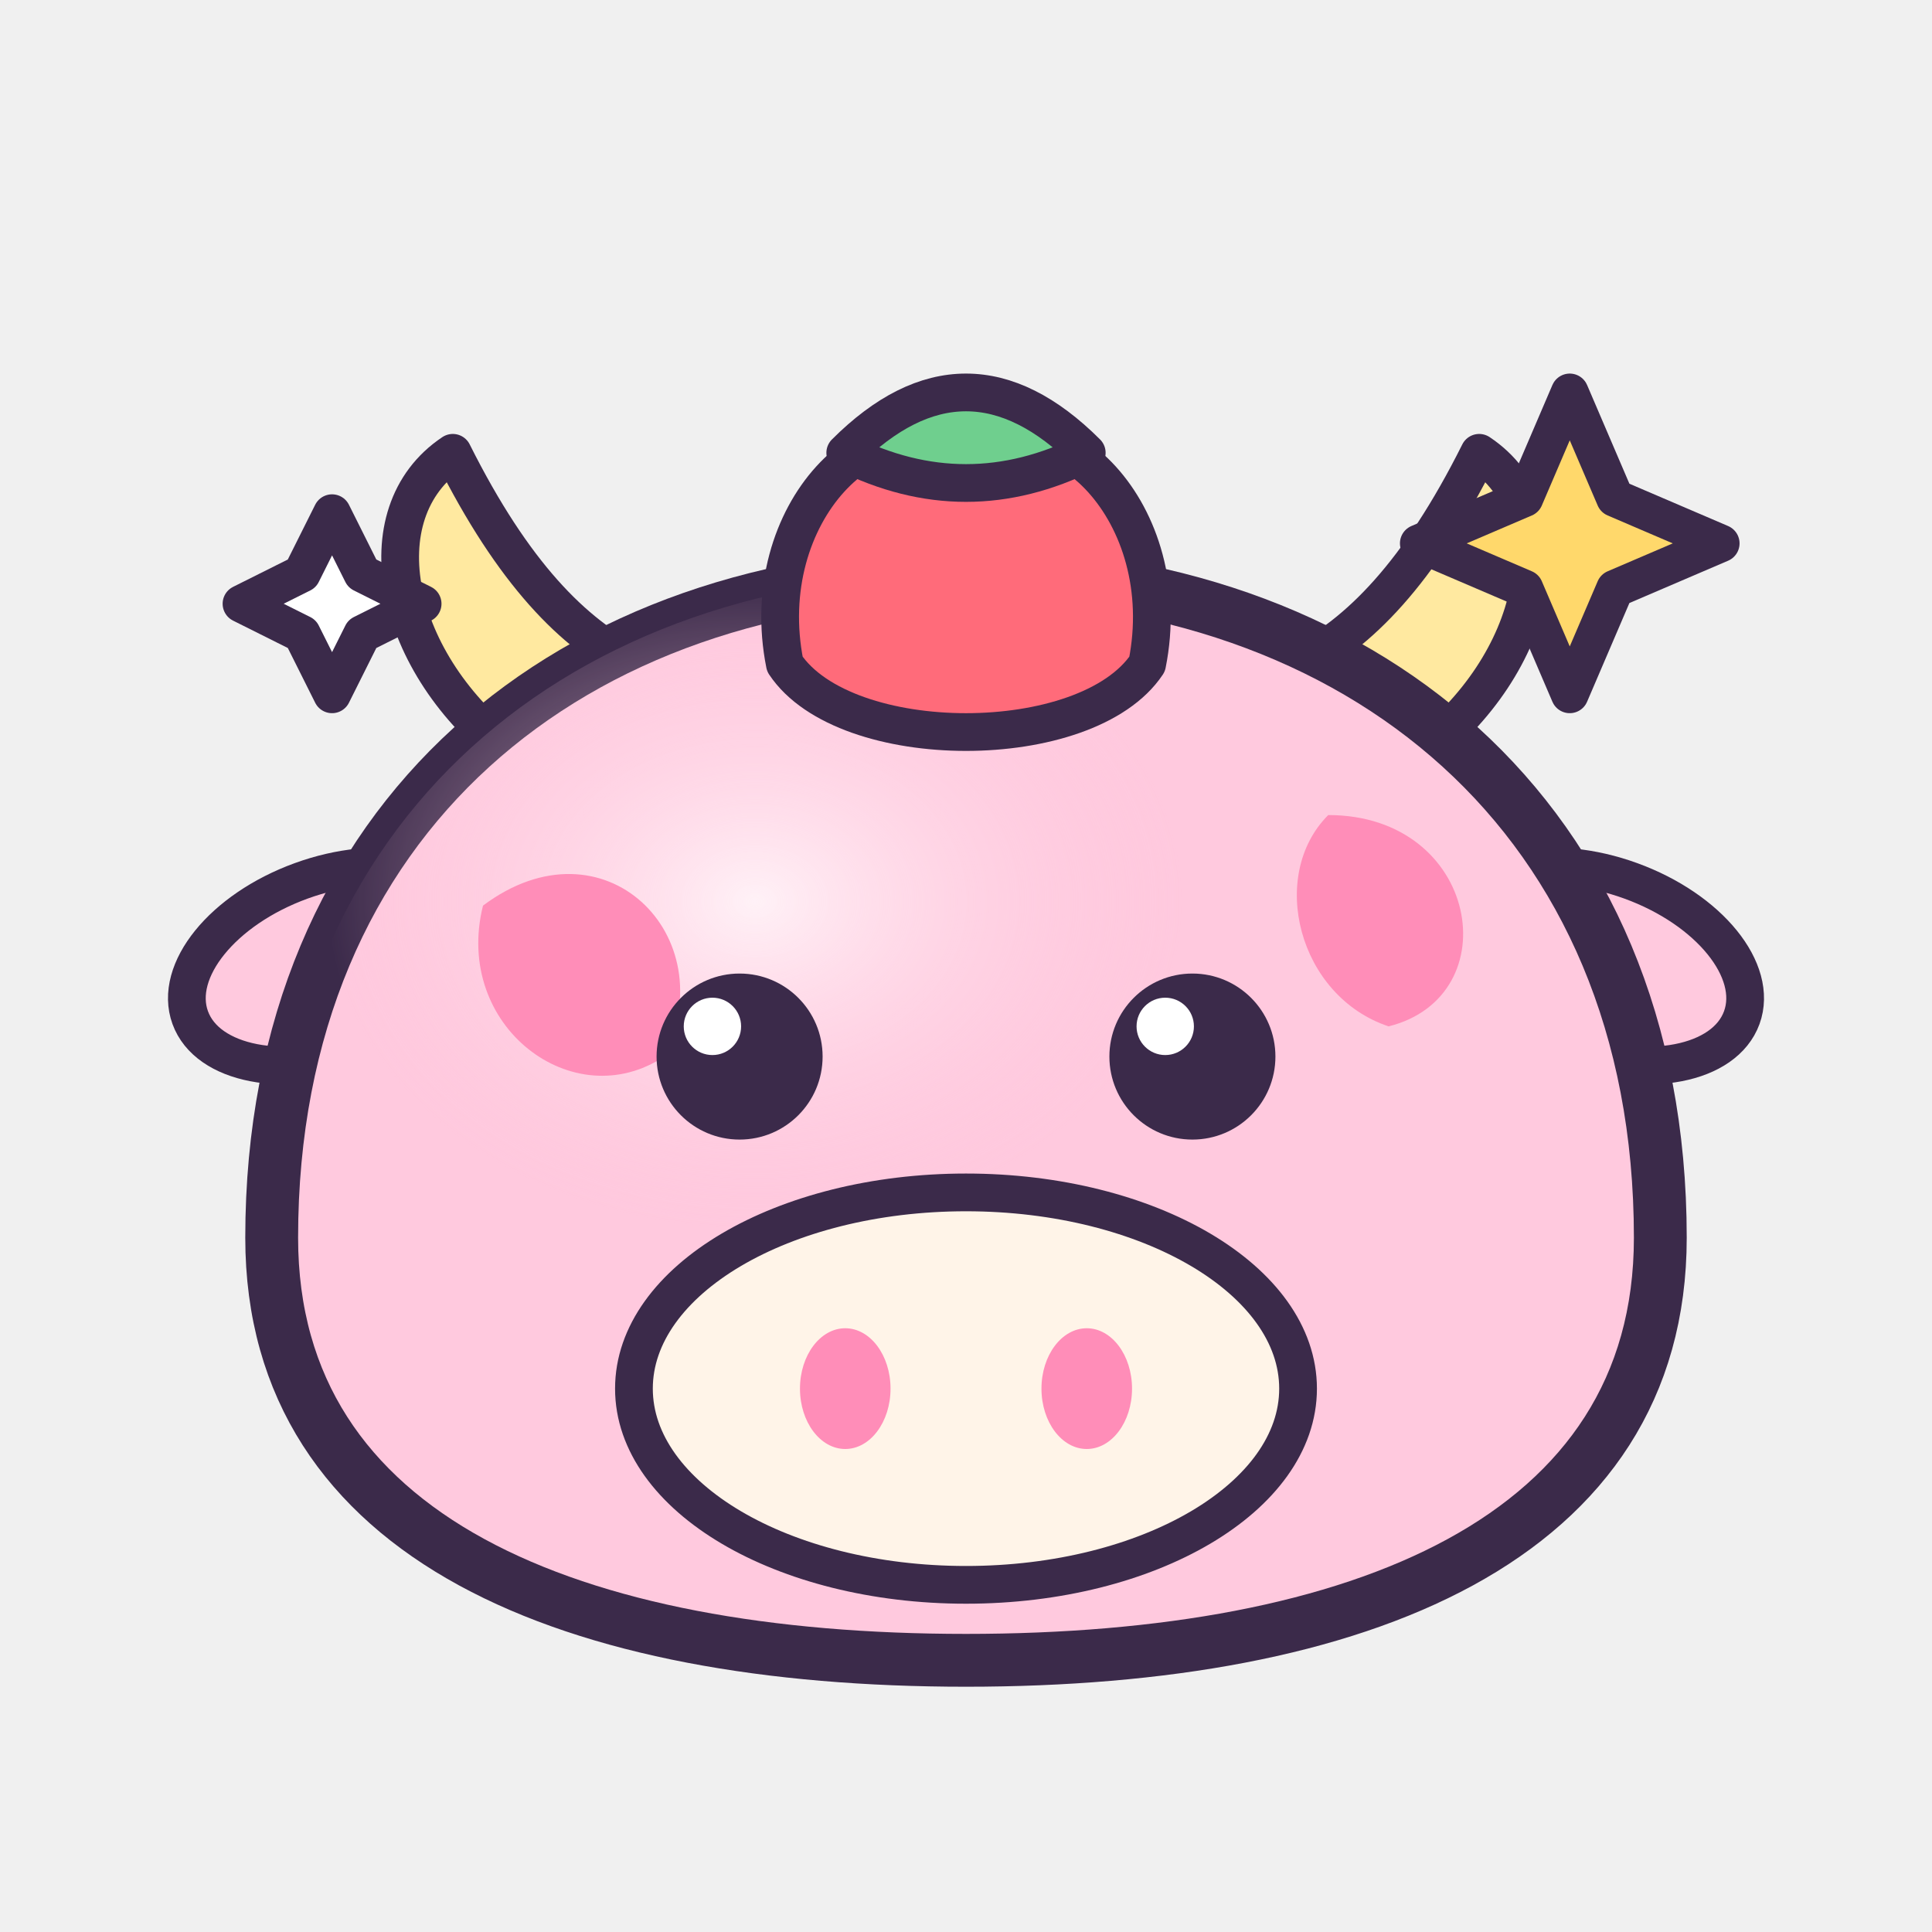
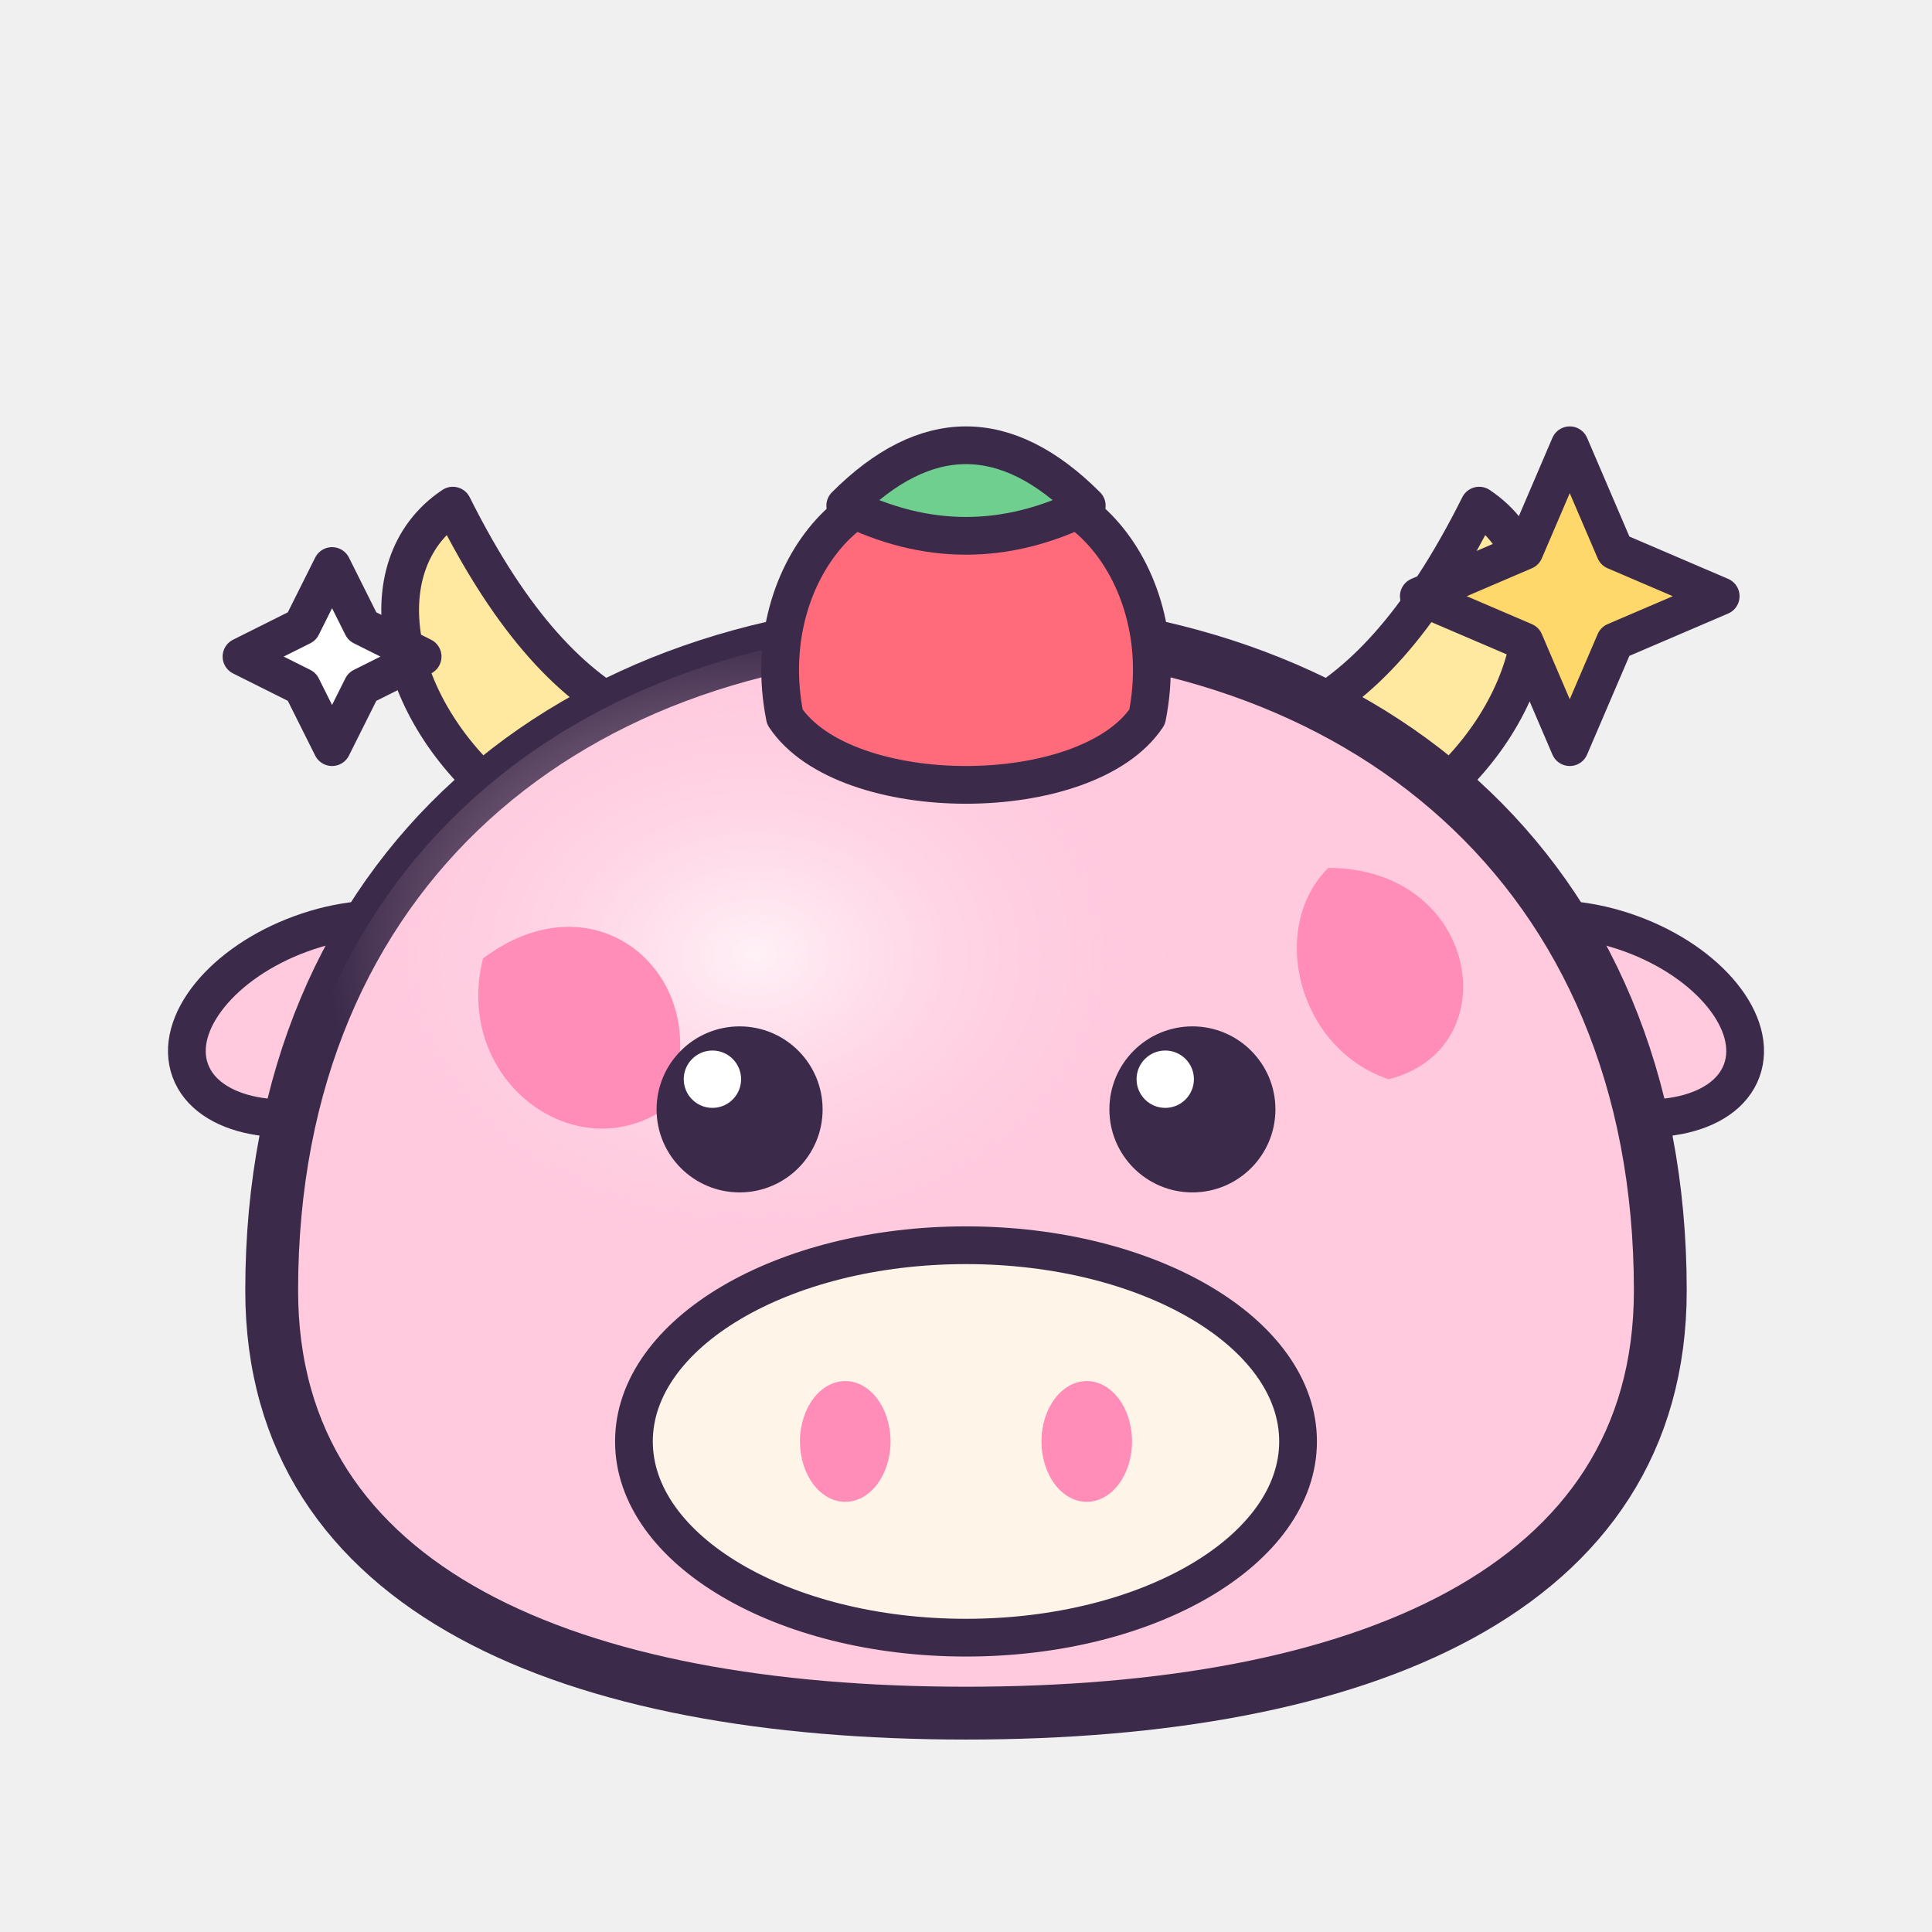
<svg xmlns="http://www.w3.org/2000/svg" viewBox="-4 -4 128 128" role="img" aria-label="strawberry-cow">
  <defs>
-     <radialGradient id="gstrawberrycow14" cx=".35" cy=".3" r=".8">
+     <radialGradient id="gstrawberrycow146" cx=".35" cy=".3" r=".8">
      <stop offset="0" stop-color="#fff" stop-opacity=".75" />
      <stop offset=".38" stop-color="#FFC9DE" stop-opacity="0" />
    </radialGradient>
-     <linearGradient id="hstrawberrycow14" x1="0" y1="0" x2="1" y2="1">
+     <linearGradient id="hstrawberrycow146" x1="0" y1="0" x2="1" y2="1">
      <stop offset="0" stop-color="#FF9CC8" />
      <stop offset=".25" stop-color="#FFD86B" />
      <stop offset=".5" stop-color="#7FE0C4" />
      <stop offset=".75" stop-color="#7CC8FF" />
      <stop offset="1" stop-color="#B48CFF" />
    </linearGradient>
-     <linearGradient id="austrawberrycow14" x1="0" y1="0" x2="0" y2="1">
+     <linearGradient id="austrawberrycow146" x1="0" y1="0" x2="0" y2="1">
      <stop offset="0" stop-color="#FFE9A0" />
      <stop offset=".55" stop-color="#F5C542" />
      <stop offset="1" stop-color="#D99A1E" />
    </linearGradient>
  </defs>
-   <path d="M30 46 C22 40 20 30 26 26 C30 34 34 38 38 40 Z M90 46 C98 40 100 30 94 26 C90 34 86 38 82 40 Z" fill="#FFE9A0" stroke="#3B2A4A" stroke-width="2.5" stroke-linejoin="round" stroke-linecap="round" />
-   <ellipse cx="18" cy="60" rx="10" ry="6" fill="#FFC9DE" stroke="#3B2A4A" stroke-width="2.5" stroke-linejoin="round" stroke-linecap="round" transform="rotate(-20 18 60)" />
-   <ellipse cx="102" cy="60" rx="10" ry="6" fill="#FFC9DE" stroke="#3B2A4A" stroke-width="2.5" stroke-linejoin="round" stroke-linecap="round" transform="rotate(20 102 60)" />
-   <path d="M14 78 C14 50 34 34 60 34 C86 34 106 50 106 78 C106 98 86 106 60 106 C34 106 14 98 14 78 Z" fill="#FFC9DE" stroke="#3B2A4A" stroke-width="3.5" stroke-linejoin="round" stroke-linecap="round" />
-   <path d="M14 78 C14 50 34 34 60 34 C86 34 106 50 106 78 C106 98 86 106 60 106 C34 106 14 98 14 78 Z" fill="url(#gstrawberrycow14)" />
-   <path d="M28 56 C36 50 44 58 40 66 C34 70 26 64 28 56 Z M84 50 C94 50 96 62 88 64 C82 62 80 54 84 50 Z" fill="#FF8DB8" />
-   <ellipse cx="60" cy="88" rx="22" ry="13" fill="#FFF4E8" stroke="#3B2A4A" stroke-width="2.5" stroke-linejoin="round" stroke-linecap="round" />
-   <ellipse cx="52" cy="88" rx="3" ry="4" fill="#FF8DB8" />
-   <ellipse cx="68" cy="88" rx="3" ry="4" fill="#FF8DB8" />
-   <path d="M48 40 C46 30 54 22 60 26 C66 22 74 30 72 40 C68 46 52 46 48 40 Z" fill="#FF6B7A" stroke="#3B2A4A" stroke-width="2.5" stroke-linejoin="round" stroke-linecap="round" />
-   <path d="M52 26 q8 -8 16 0 q-8 4 -16 0 Z" fill="#6FCF8E" stroke="#3B2A4A" stroke-width="2.5" stroke-linejoin="round" stroke-linecap="round" />
-   <circle cx="45" cy="66" r="5.5" fill="#3B2A4A" />
-   <circle cx="75" cy="66" r="5.5" fill="#3B2A4A" />
-   <circle cx="43.2" cy="64" r="1.9" fill="#fff" />
-   <circle cx="73.2" cy="64" r="1.9" fill="#fff" />
-   <path d="M100 22 l3 7 7 3 -7 3 -3 7 -3 -7 -7 -3 7 -3z" fill="#FFD86B" stroke="#3B2A4A" stroke-width="2.5" stroke-linejoin="round" stroke-linecap="round" />
-   <path d="M18 30 l2 4 4 2 -4 2 -2 4 -2 -4 -4 -2 4 -2z" fill="#fff" stroke="#3B2A4A" stroke-width="2.5" stroke-linejoin="round" stroke-linecap="round" />
+   <g transform="translate(0 3.5)">
+     <path d="M30 46 C22 40 20 30 26 26 C30 34 34 38 38 40 Z M90 46 C98 40 100 30 94 26 C90 34 86 38 82 40 Z" fill="#FFE9A0" stroke="#3B2A4A" stroke-width="2.5" stroke-linejoin="round" stroke-linecap="round" />
+     <ellipse cx="18" cy="60" rx="10" ry="6" fill="#FFC9DE" stroke="#3B2A4A" stroke-width="2.5" stroke-linejoin="round" stroke-linecap="round" transform="rotate(-20 18 60)" />
+     <ellipse cx="102" cy="60" rx="10" ry="6" fill="#FFC9DE" stroke="#3B2A4A" stroke-width="2.5" stroke-linejoin="round" stroke-linecap="round" transform="rotate(20 102 60)" />
+     <path d="M14 78 C14 50 34 34 60 34 C86 34 106 50 106 78 C106 98 86 106 60 106 C34 106 14 98 14 78 Z" fill="#FFC9DE" stroke="#3B2A4A" stroke-width="3.5" stroke-linejoin="round" stroke-linecap="round" />
+     <path d="M14 78 C14 50 34 34 60 34 C86 34 106 50 106 78 C106 98 86 106 60 106 C34 106 14 98 14 78 Z" fill="url(#gstrawberrycow146)" />
+     <path d="M28 56 C36 50 44 58 40 66 C34 70 26 64 28 56 Z M84 50 C94 50 96 62 88 64 C82 62 80 54 84 50 Z" fill="#FF8DB8" />
+     <ellipse cx="60" cy="88" rx="22" ry="13" fill="#FFF4E8" stroke="#3B2A4A" stroke-width="2.5" stroke-linejoin="round" stroke-linecap="round" />
+     <ellipse cx="52" cy="88" rx="3" ry="4" fill="#FF8DB8" />
+     <ellipse cx="68" cy="88" rx="3" ry="4" fill="#FF8DB8" />
+     <path d="M48 40 C46 30 54 22 60 26 C66 22 74 30 72 40 C68 46 52 46 48 40 Z" fill="#FF6B7A" stroke="#3B2A4A" stroke-width="2.5" stroke-linejoin="round" stroke-linecap="round" />
+     <path d="M52 26 q8 -8 16 0 q-8 4 -16 0 Z" fill="#6FCF8E" stroke="#3B2A4A" stroke-width="2.5" stroke-linejoin="round" stroke-linecap="round" />
+     <circle cx="45" cy="66" r="5.5" fill="#3B2A4A" />
+     <circle cx="75" cy="66" r="5.5" fill="#3B2A4A" />
+     <circle cx="43.2" cy="64" r="1.9" fill="#fff" />
+     <circle cx="73.2" cy="64" r="1.9" fill="#fff" />
+     <path d="M100 22 l3 7 7 3 -7 3 -3 7 -3 -7 -7 -3 7 -3z" fill="#FFD86B" stroke="#3B2A4A" stroke-width="2.5" stroke-linejoin="round" stroke-linecap="round" />
+     <path d="M18 30 l2 4 4 2 -4 2 -2 4 -2 -4 -4 -2 4 -2z" fill="#fff" stroke="#3B2A4A" stroke-width="2.5" stroke-linejoin="round" stroke-linecap="round" />
+   </g>
</svg>
